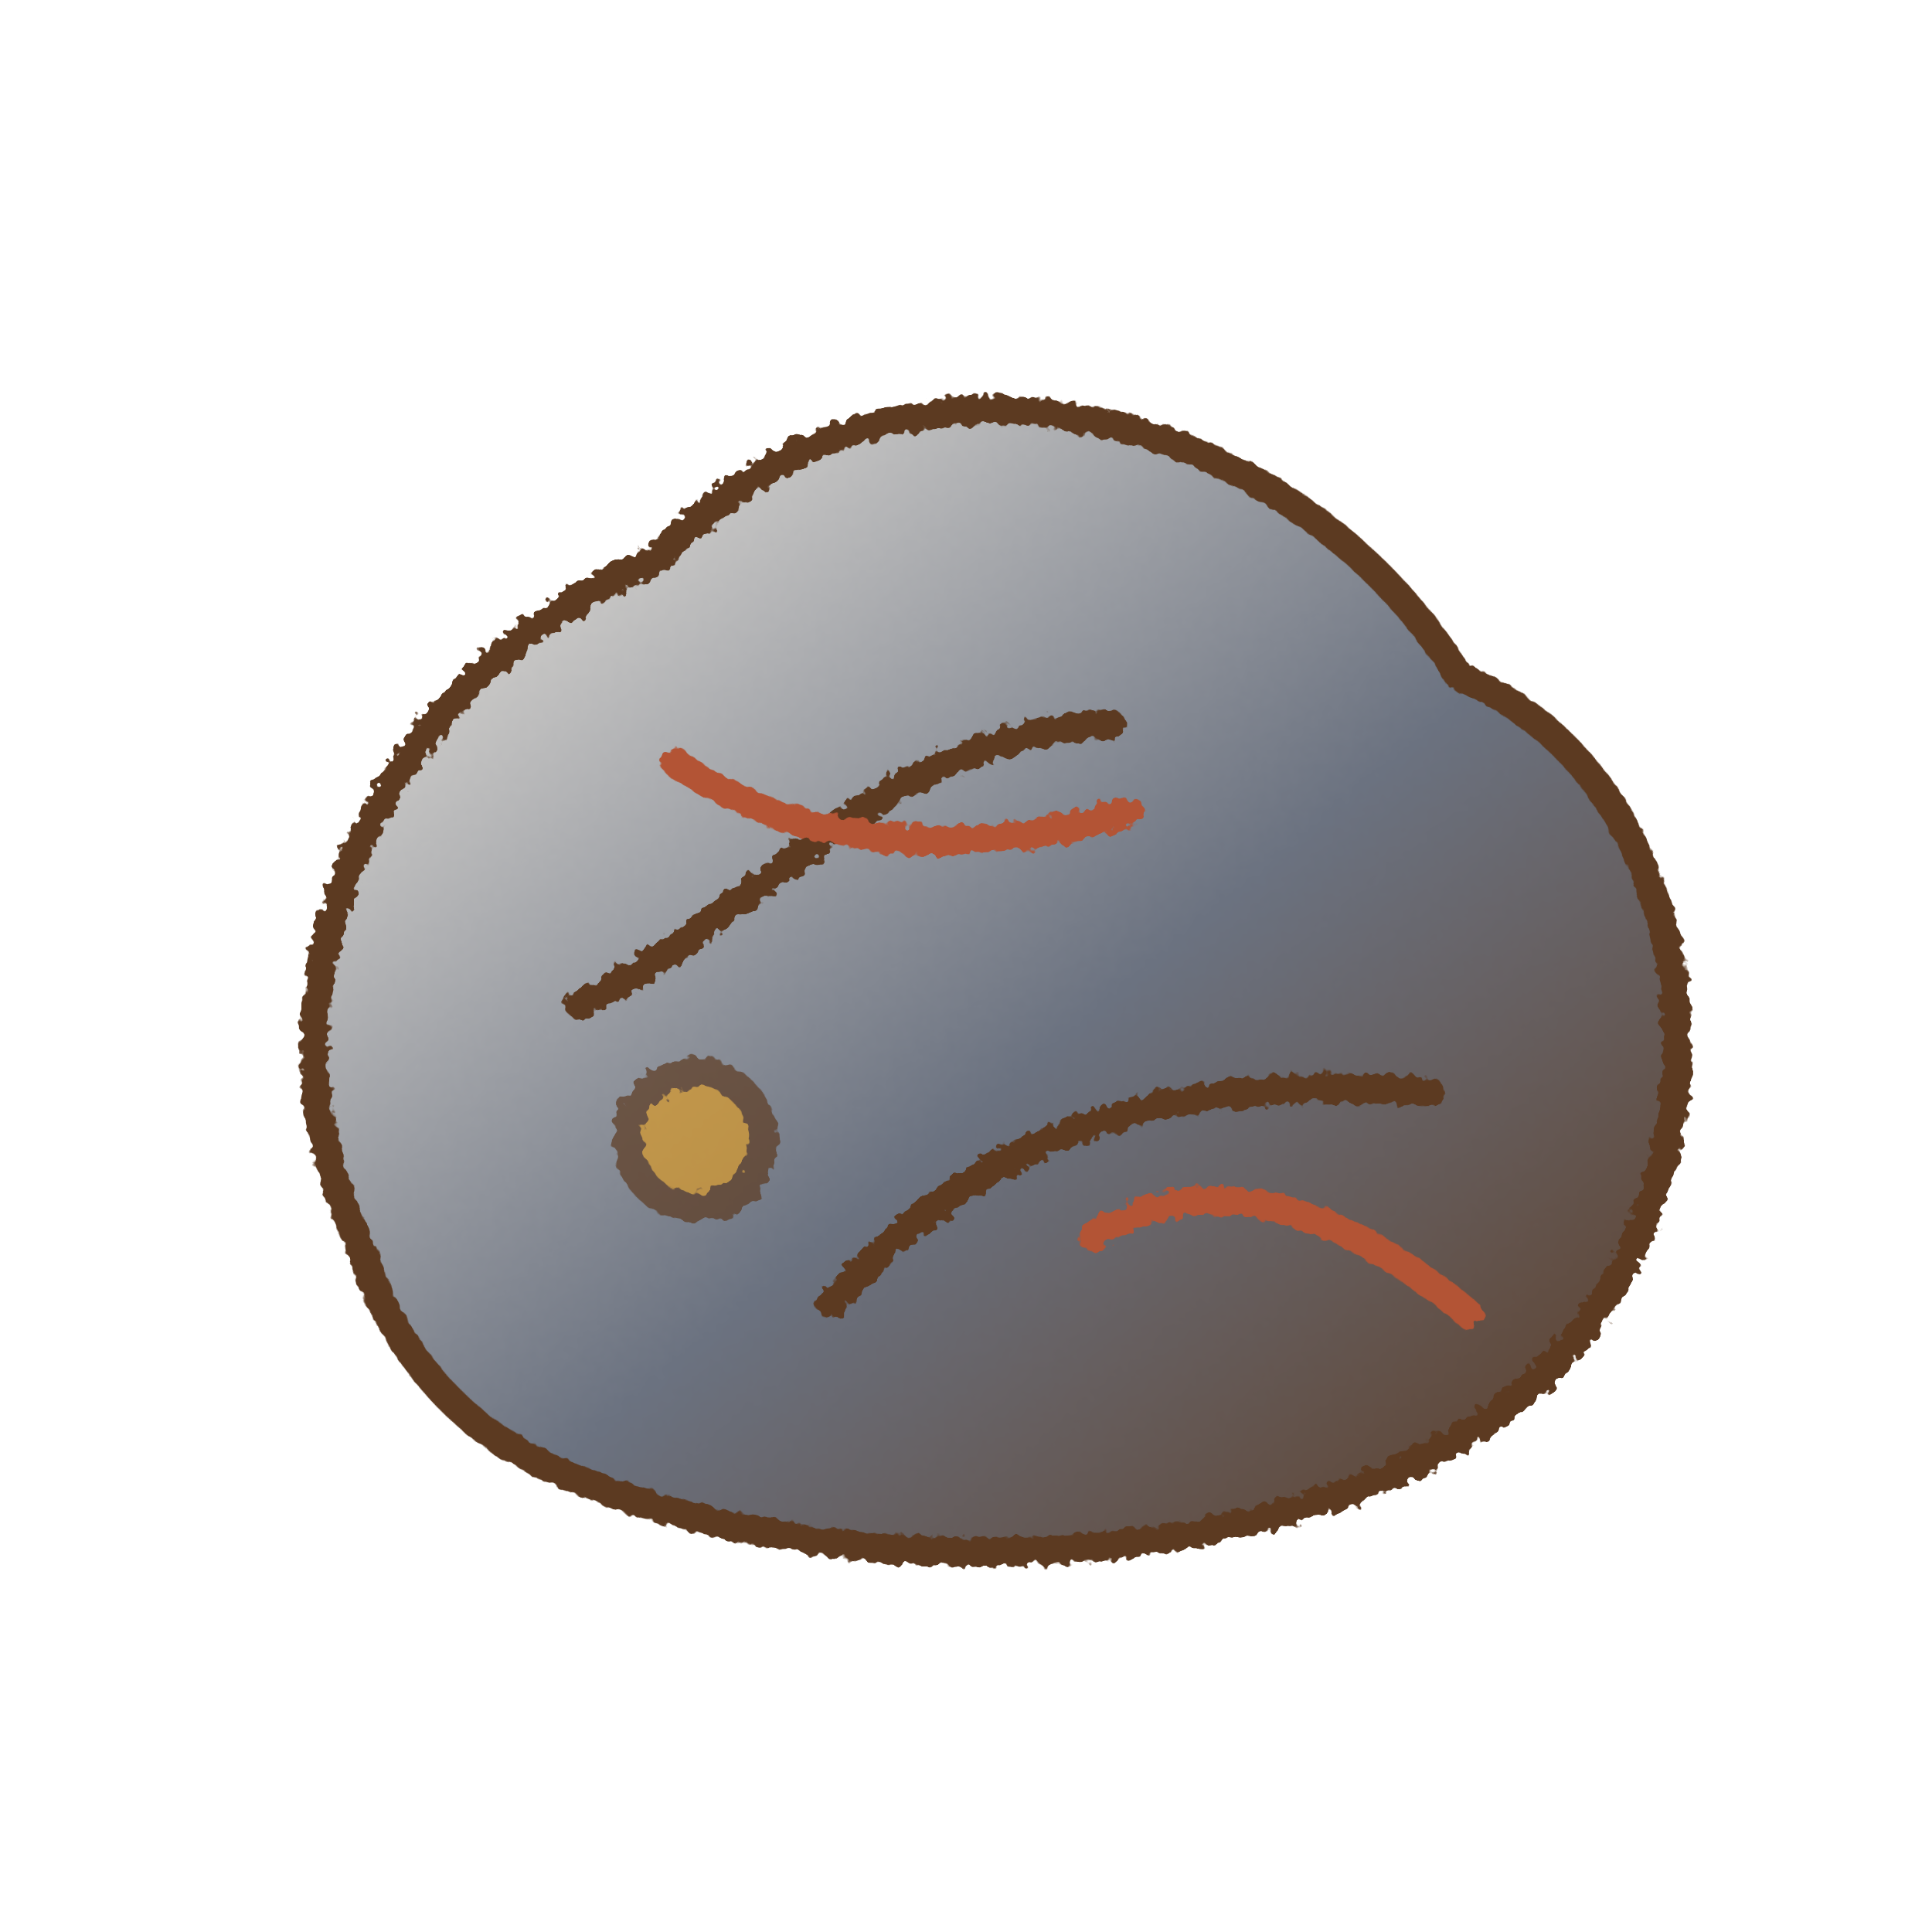
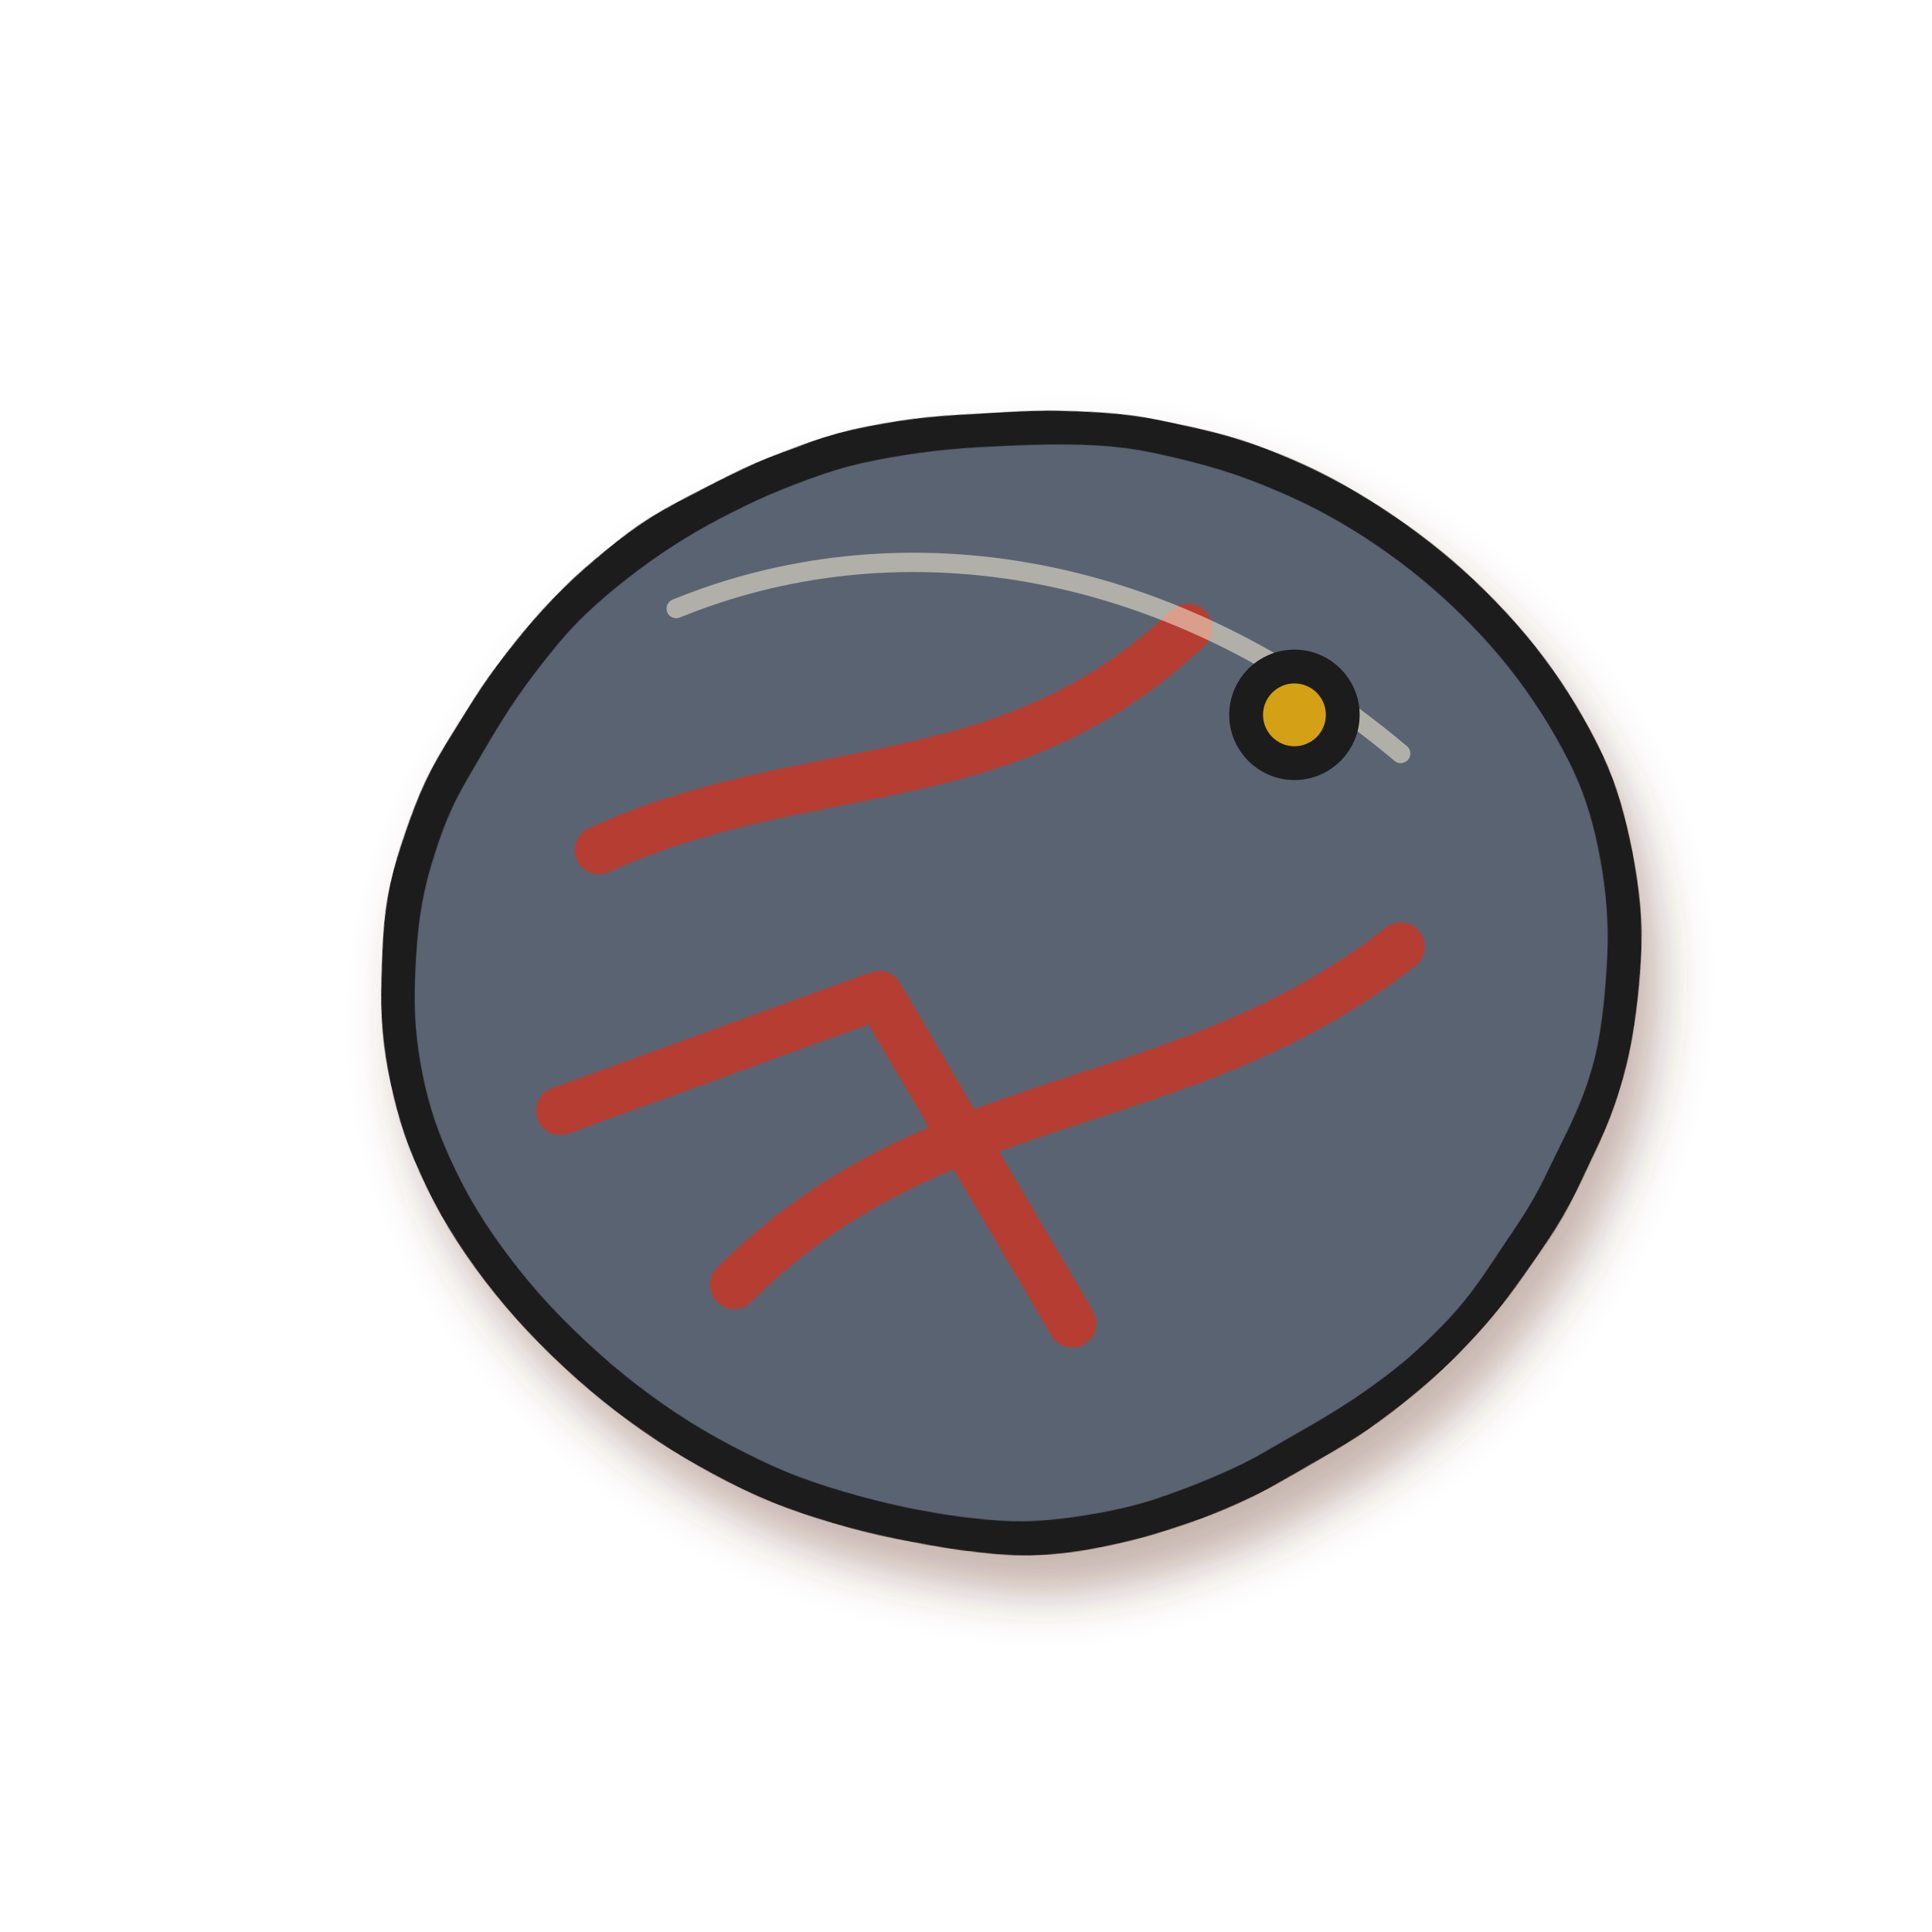
<svg xmlns="http://www.w3.org/2000/svg" viewBox="0 0 200 200" role="img">
  <defs>
-     <filter id="grain" x="-20%" y="-20%" width="140%" height="140%">
-       <feTurbulence type="fractalNoise" baseFrequency="0.9" numOctaves="2" seed="7" result="noise" />
-       <feDisplacementMap in="SourceGraphic" in2="noise" scale="1.5" />
+     <filter id="grain" x="-15%" y="-15%" width="130%" height="130%">
+       <feTurbulence type="fractalNoise" baseFrequency="0.025" numOctaves="3" seed="52" />
+       <feDisplacementMap in="SourceGraphic" scale="1.8" />
    </filter>
+     <filter id="shadow" x="-25%" y="-25%" width="150%" height="150%">
+       <feDropShadow dx="2" dy="4" stdDeviation="2.5" flood-color="#6B3A2A" flood-opacity="0.38" />
+     </filter>
+     <radialGradient id="fireGlow" cx="50%" cy="55%" r="55%">
+       <stop offset="0" stop-color="#D4A017" />
+       <stop offset="0.52" stop-color="#C0392B" />
+       <stop offset="1" stop-color="#1A1A1A" />
+     </radialGradient>
+     <linearGradient id="steel" x1="0" y1="0" x2="1" y2="1">
+       <stop offset="0" stop-color="#F5EDD6" />
+       <stop offset="0.45" stop-color="#5A6472" />
+       <stop offset="1" stop-color="#1A1A1A" />
+     </linearGradient>
    <linearGradient id="wood" x1="0" y1="0" x2="1" y2="1">
-       <stop offset="0" stop-color="#D99A2B" />
-       <stop offset="0.55" stop-color="#B35435" />
-       <stop offset="1" stop-color="#5C3A21" />
+       <stop offset="0" stop-color="#D4A017" />
+       <stop offset="0.35" stop-color="#6B3A2A" />
+       <stop offset="1" stop-color="#1A1A1A" />
    </linearGradient>
-     <linearGradient id="metal" x1="0" y1="0" x2="1" y2="1">
-       <stop offset="0" stop-color="#F4EFE6" />
-       <stop offset="0.55" stop-color="#6B7280" />
-       <stop offset="1" stop-color="#5C3A21" />
+     <linearGradient id="goldRed" x1="0" y1="0" x2="1" y2="1">
+       <stop offset="0" stop-color="#D4A017" />
+       <stop offset="0.65" stop-color="#C0392B" />
+       <stop offset="1" stop-color="#6B3A2A" />
    </linearGradient>
-     <radialGradient id="ember" cx="50%" cy="50%" r="55%">
-       <stop offset="0" stop-color="#FF6B1A" />
-       <stop offset="0.55" stop-color="#D99A2B" />
-       <stop offset="1" stop-color="#B35435" />
-     </radialGradient>
-     <radialGradient id="paper" cx="45%" cy="35%" r="75%">
-       <stop offset="0" stop-color="#F4EFE6" />
-       <stop offset="1" stop-color="#D99A2B" />
-     </radialGradient>
  </defs>
-   <g filter="url(#grain)" stroke="#5C3A21" stroke-width="3" stroke-linecap="round" stroke-linejoin="round">
-     <path d="M37 128 C25 104 38 70 68 58 C92 31 134 42 151 70 C178 81 181 123 159 143 C135 165 83 165 55 151 C47 147 40 139 37 128 Z" fill="url(#metal)" />
-     <path d="M60 104 C80 94 91 76 115 75" fill="none" />
-     <path d="M86 135 C101 118 119 111 148 113" fill="none" />
-     <path d="M70 79 C83 88 100 89 117 84" fill="none" stroke="#B35435" />
-     <path d="M113 128 C126 120 140 126 152 136" fill="none" stroke="#B35435" />
-     <circle cx="72" cy="118" r="7" fill="#D99A2B" opacity="0.7" />
+   <g filter="url(#shadow)" stroke="#1A1A1A" stroke-width="3.5" stroke-linecap="round" stroke-linejoin="round">
+     <path filter="url(#grain)" d="M44 118 C33 91 53 58 83 48 C114 37 149 49 164 78 C177 103 160 137 132 152 C99 170 57 150 44 118 Z" fill="#5A6472" />
+     <path d="M62 88 C84 78 104 83 123 65 M76 133 C97 112 122 116 145 98 M58 115 L91 103 L111 137" fill="none" stroke="#C0392B" stroke-width="5" opacity="0.9" />
+     <path d="M70 63 C92 54 120 57 145 78" fill="none" stroke="#F5EDD6" stroke-width="2" opacity="0.55" />
+     <circle cx="134" cy="74" r="5" fill="#D4A017" />
  </g>
</svg>
